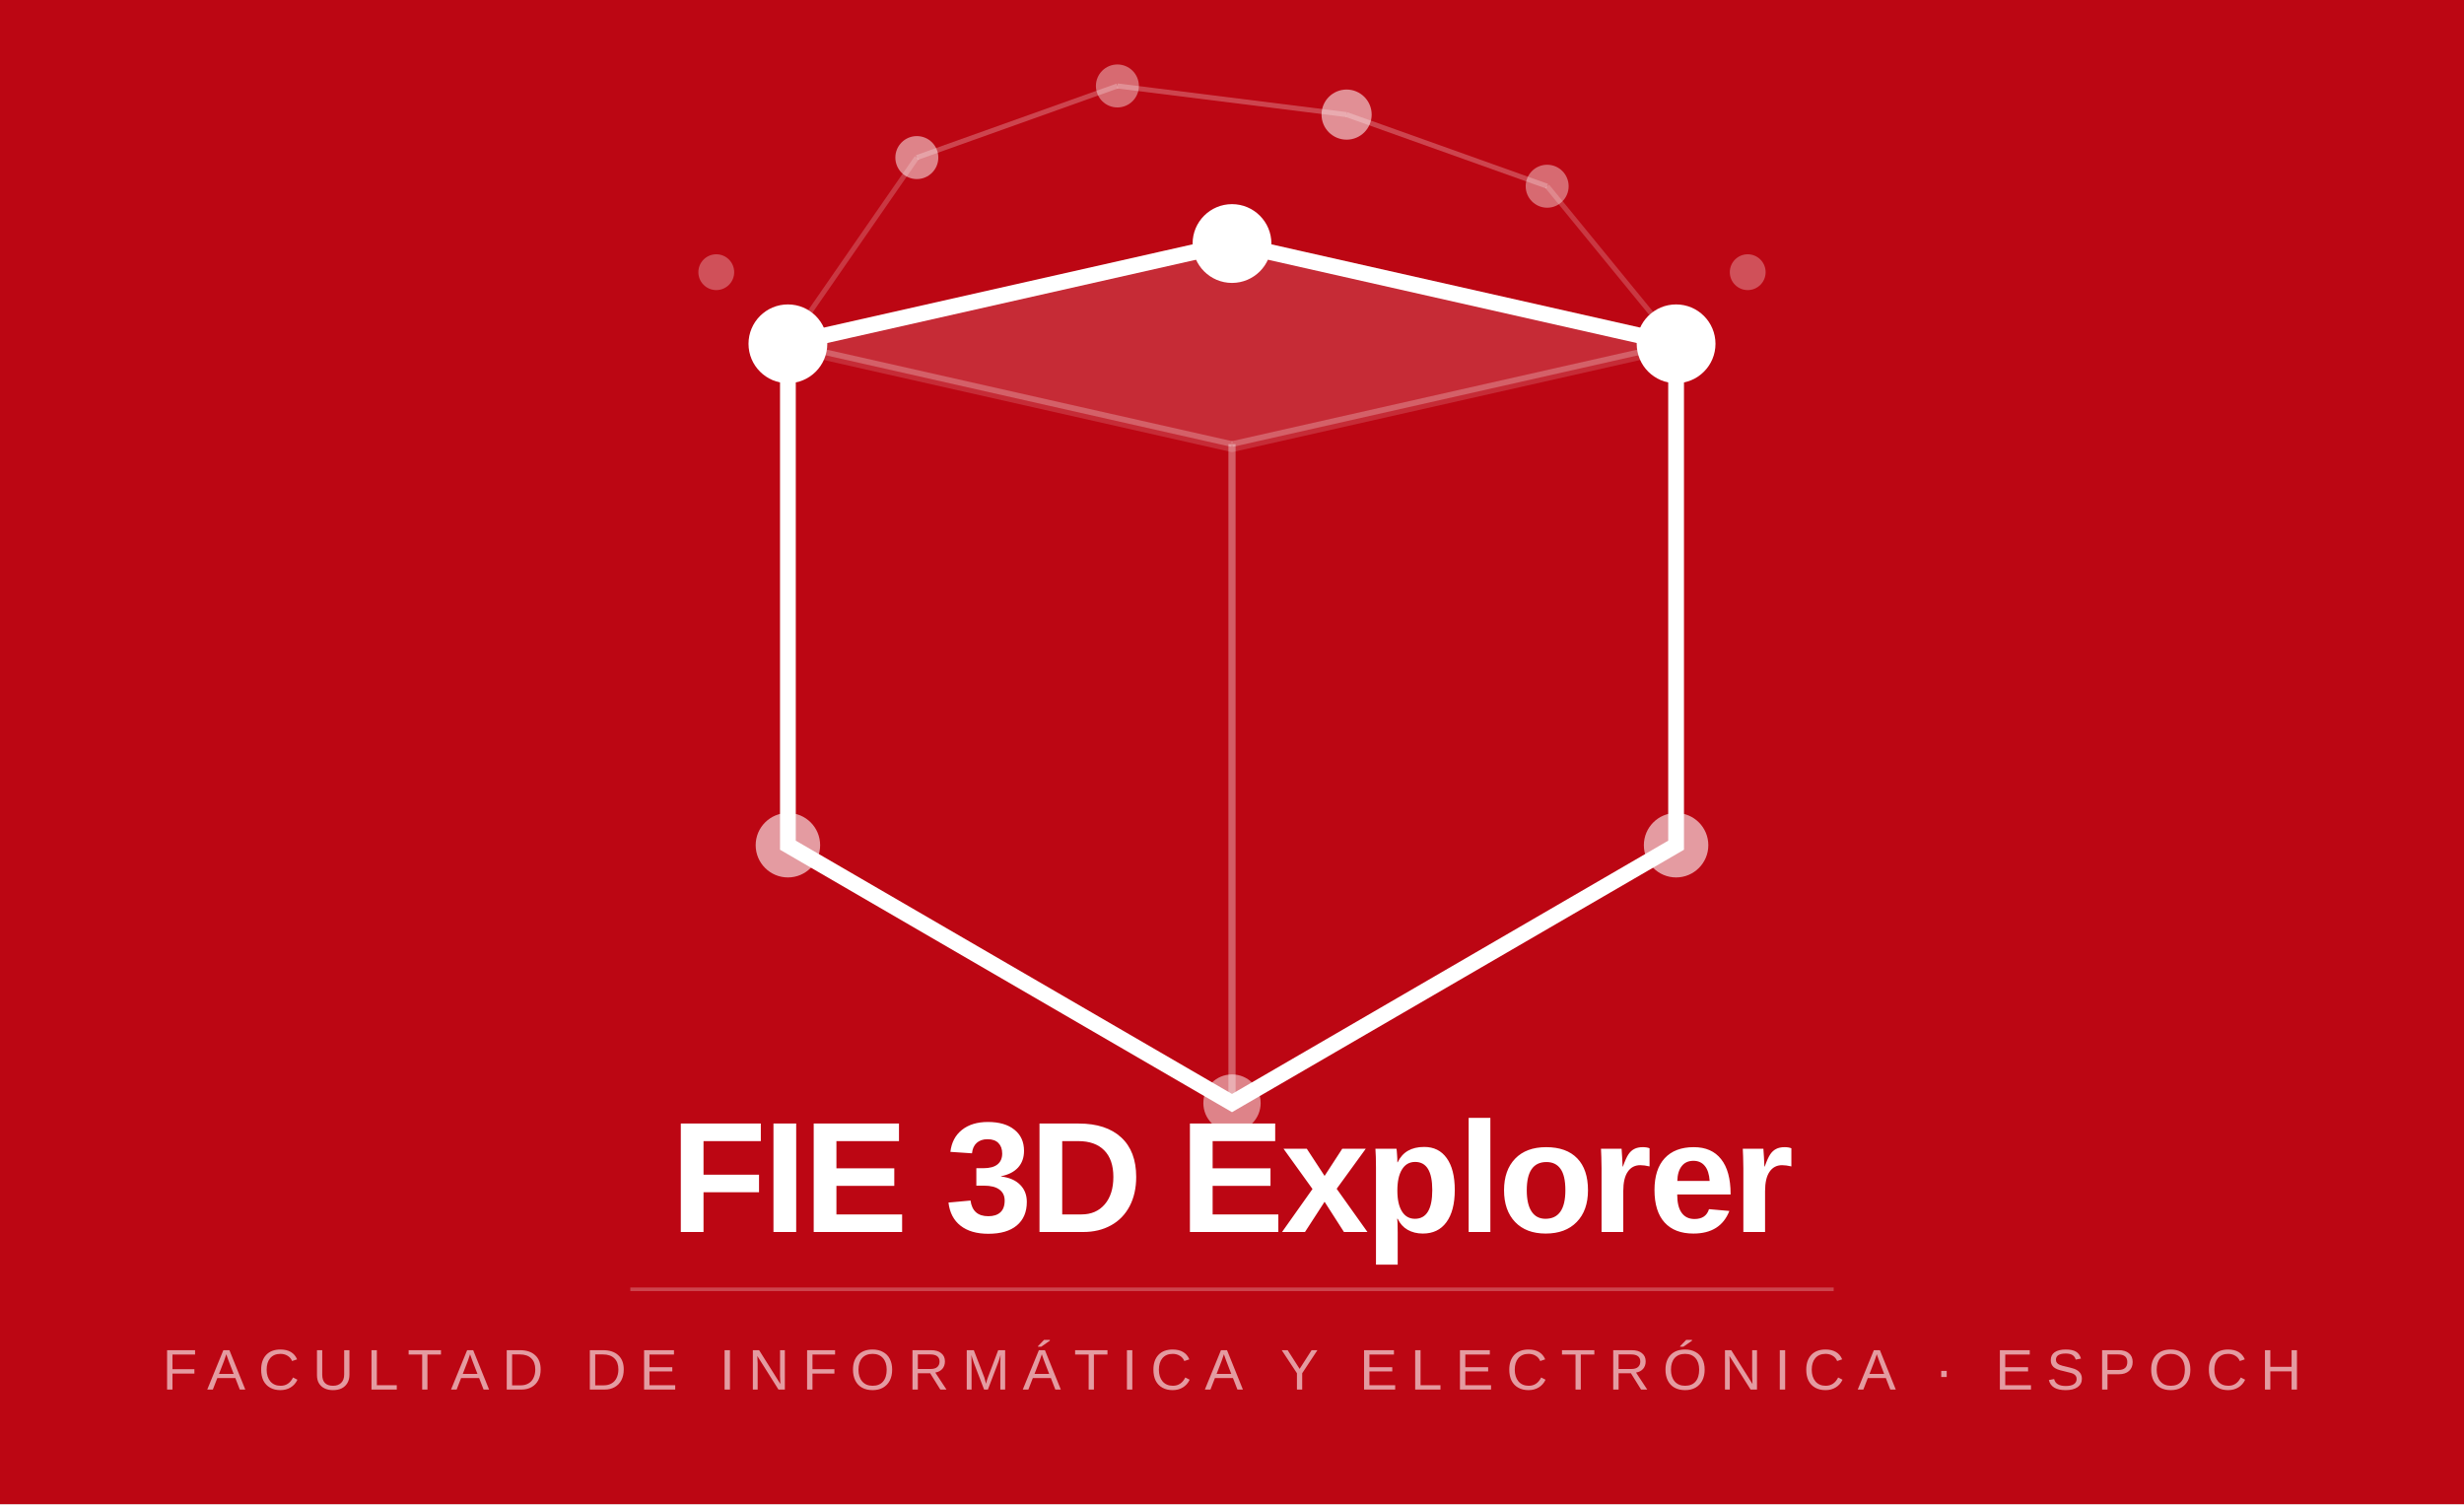
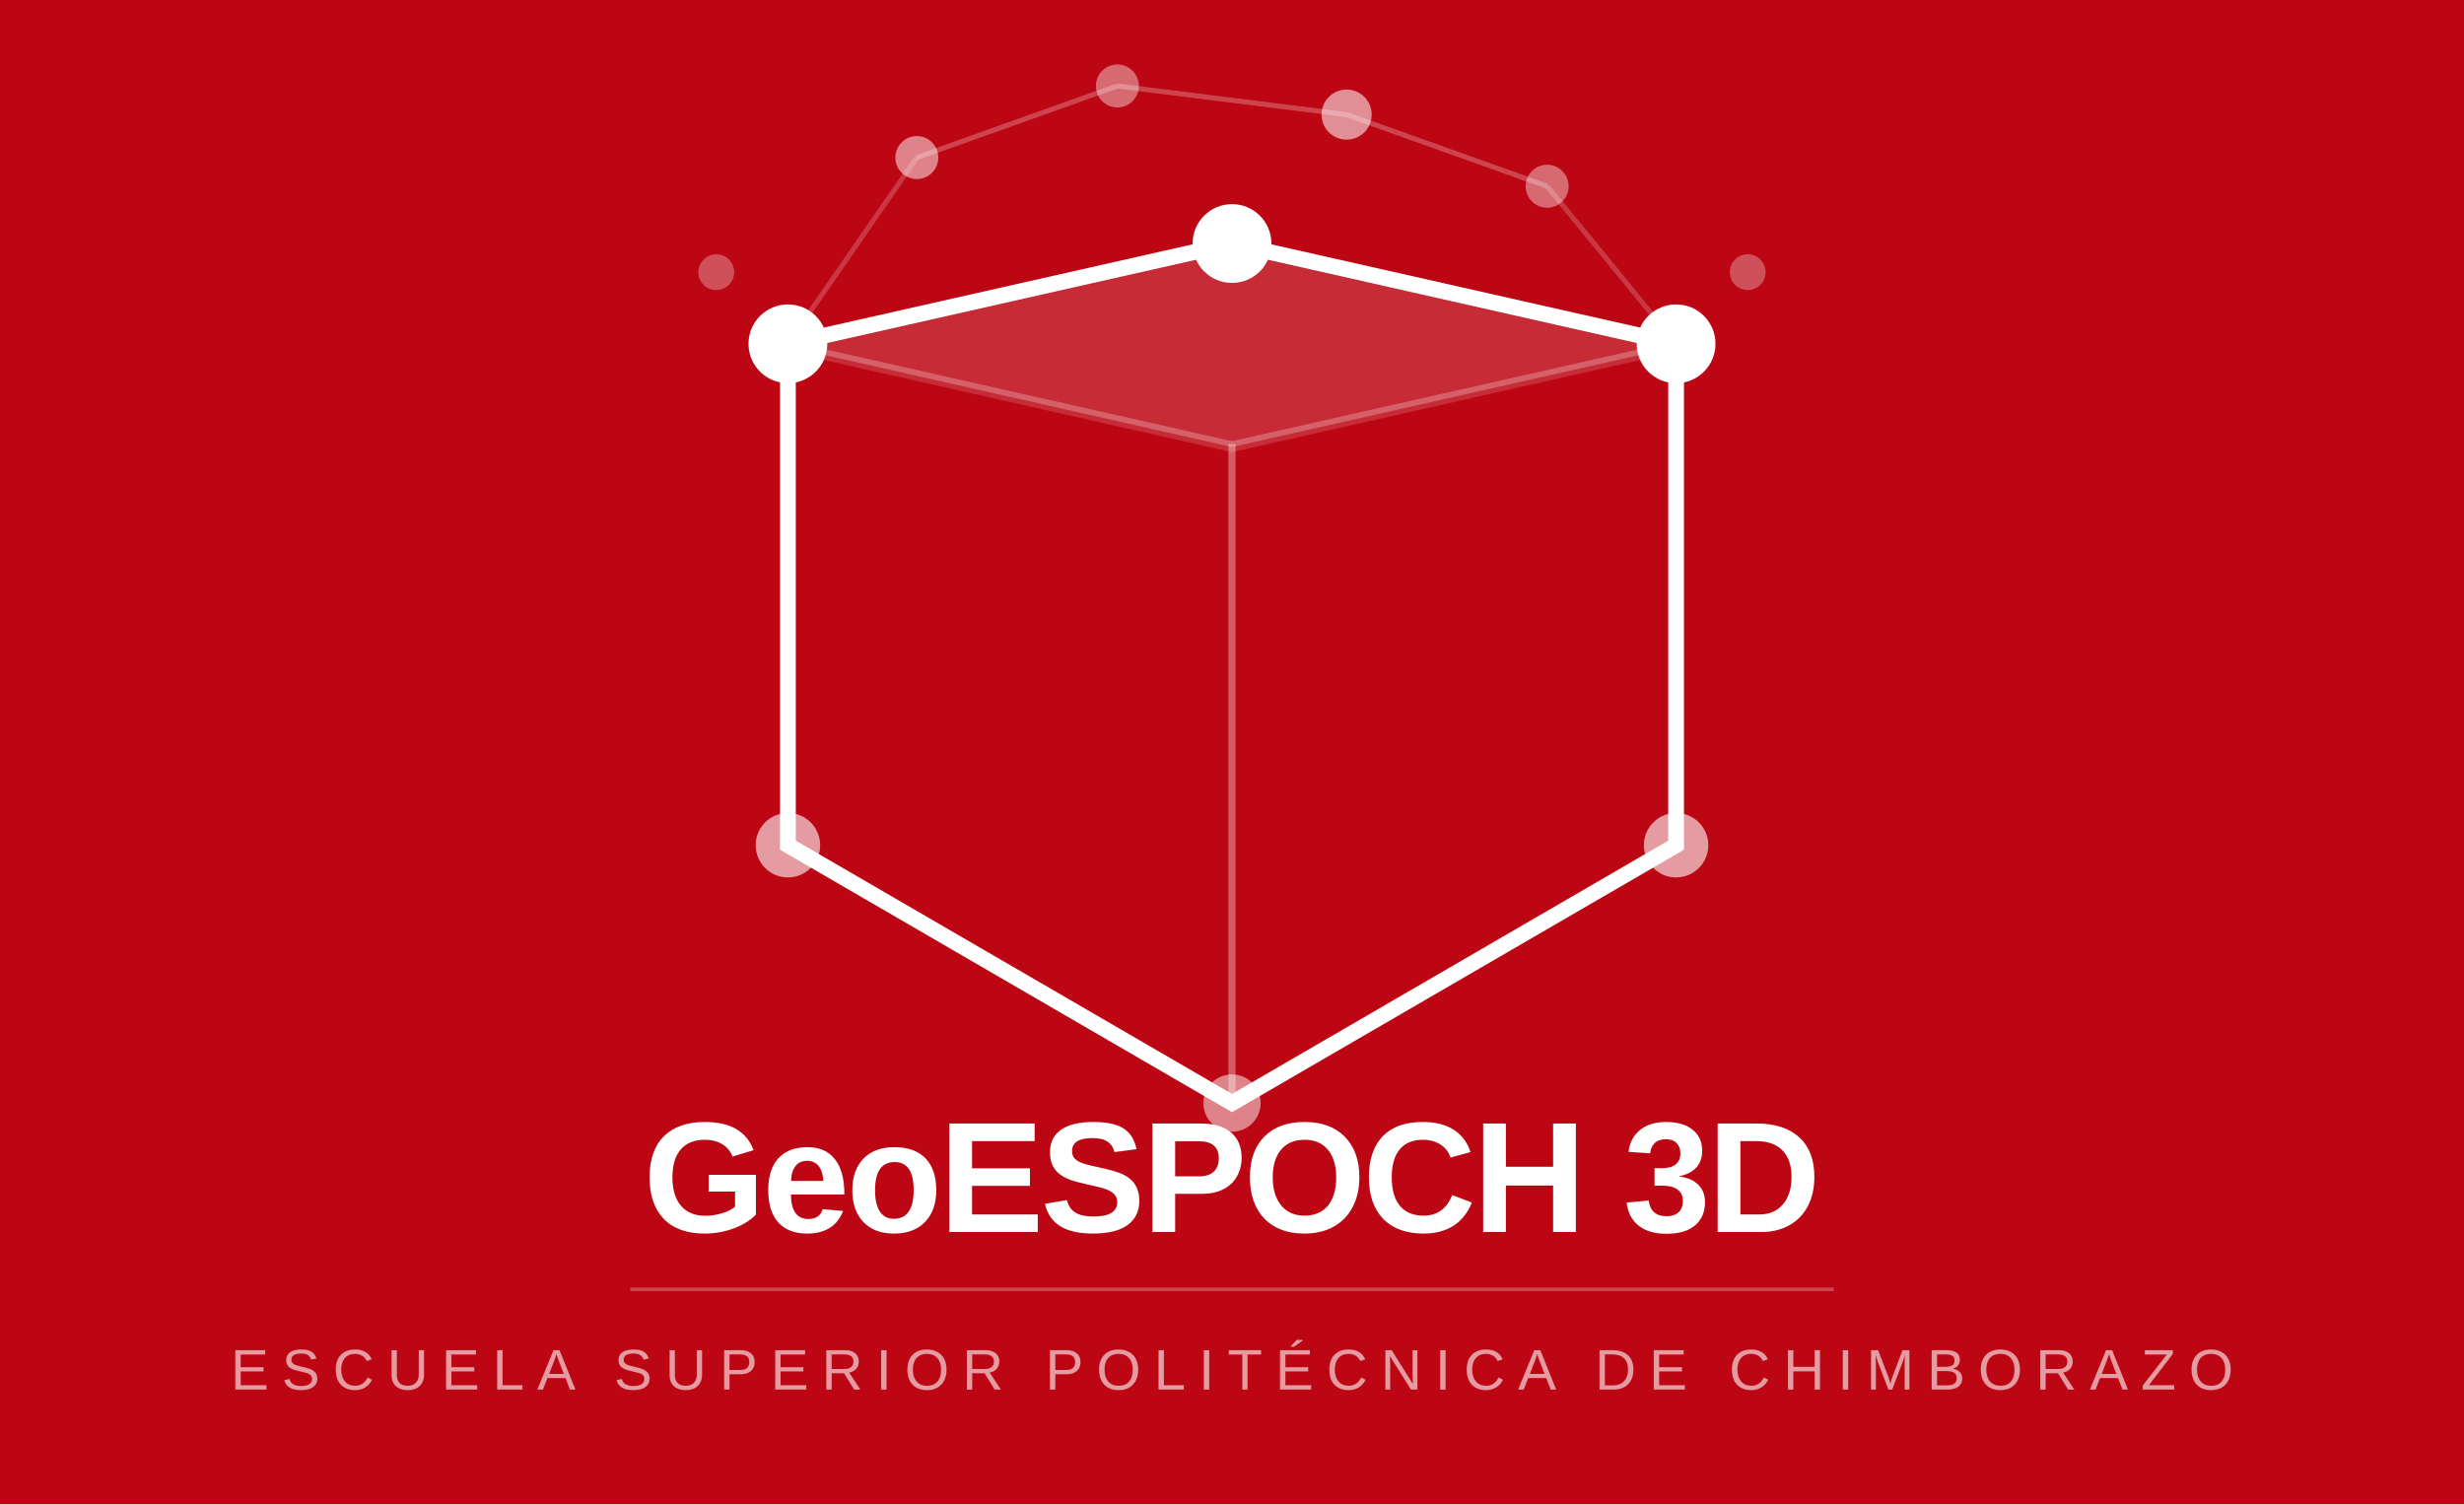
<svg xmlns="http://www.w3.org/2000/svg" viewBox="0 0 344 210">
  <rect width="344" height="210" rx="0" fill="#BC0613" />
  <g transform="translate(110, 34)">
    <polygon points="62,120 0,84 0,14 62,0 124,14 124,84" fill="none" stroke="white" stroke-width="2.2" />
    <polygon points="0,14 62,0 124,14 62,28" fill="white" opacity="0.15" stroke="white" stroke-width="2.2" />
    <line x1="62" y1="28" x2="62" y2="120" stroke="white" stroke-width="1" opacity="0.35" />
    <line x1="0" y1="14" x2="62" y2="28" stroke="white" stroke-width="0.8" opacity="0.25" />
    <line x1="124" y1="14" x2="62" y2="28" stroke="white" stroke-width="0.8" opacity="0.25" />
    <circle cx="0" cy="14" r="5.5" fill="white" />
    <circle cx="62" cy="0" r="5.5" fill="white" />
    <circle cx="124" cy="14" r="5.5" fill="white" />
    <circle cx="0" cy="84" r="4.5" fill="white" opacity="0.6" />
    <circle cx="124" cy="84" r="4.5" fill="white" opacity="0.6" />
    <circle cx="62" cy="120" r="4" fill="white" opacity="0.5" />
    <circle cx="18" cy="-12" r="3" fill="white" opacity="0.5" />
    <circle cx="46" cy="-22" r="3" fill="white" opacity="0.4" />
    <circle cx="78" cy="-18" r="3.5" fill="white" opacity="0.55" />
    <circle cx="106" cy="-8" r="3" fill="white" opacity="0.4" />
    <circle cx="-10" cy="4" r="2.5" fill="white" opacity="0.3" />
    <circle cx="134" cy="4" r="2.5" fill="white" opacity="0.3" />
    <line x1="18" y1="-12" x2="46" y2="-22" stroke="white" stroke-width="0.7" opacity="0.25" />
    <line x1="46" y1="-22" x2="78" y2="-18" stroke="white" stroke-width="0.7" opacity="0.25" />
    <line x1="78" y1="-18" x2="106" y2="-8" stroke="white" stroke-width="0.7" opacity="0.25" />
    <line x1="18" y1="-12" x2="0" y2="14" stroke="white" stroke-width="0.7" opacity="0.2" />
    <line x1="106" y1="-8" x2="124" y2="14" stroke="white" stroke-width="0.7" opacity="0.2" />
  </g>
-   <text x="172" y="172" font-family="'Trebuchet MS', Arial, sans-serif" font-size="22" font-weight="700" fill="white" text-anchor="middle" letter-spacing="-0.5">FIE 3D Explorer</text>
+   <text x="172" y="172" font-family="'Trebuchet MS', Arial, sans-serif" font-size="22" font-weight="700" fill="white" text-anchor="middle" letter-spacing="-0.5">GeoESPOCH 3D</text>
  <line x1="88" y1="180" x2="256" y2="180" stroke="white" stroke-width="0.5" opacity="0.25" />
-   <text x="172" y="194" font-family="'Trebuchet MS', Arial, sans-serif" font-size="8" fill="white" text-anchor="middle" letter-spacing="1.8" opacity="0.6">FACULTAD DE INFORMÁTICA Y ELECTRÓNICA · ESPOCH</text>
+   <text x="172" y="194" font-family="'Trebuchet MS', Arial, sans-serif" font-size="8" fill="white" text-anchor="middle" letter-spacing="1.8" opacity="0.6">ESCUELA SUPERIOR POLITÉCNICA DE CHIMBORAZO</text>
</svg>
